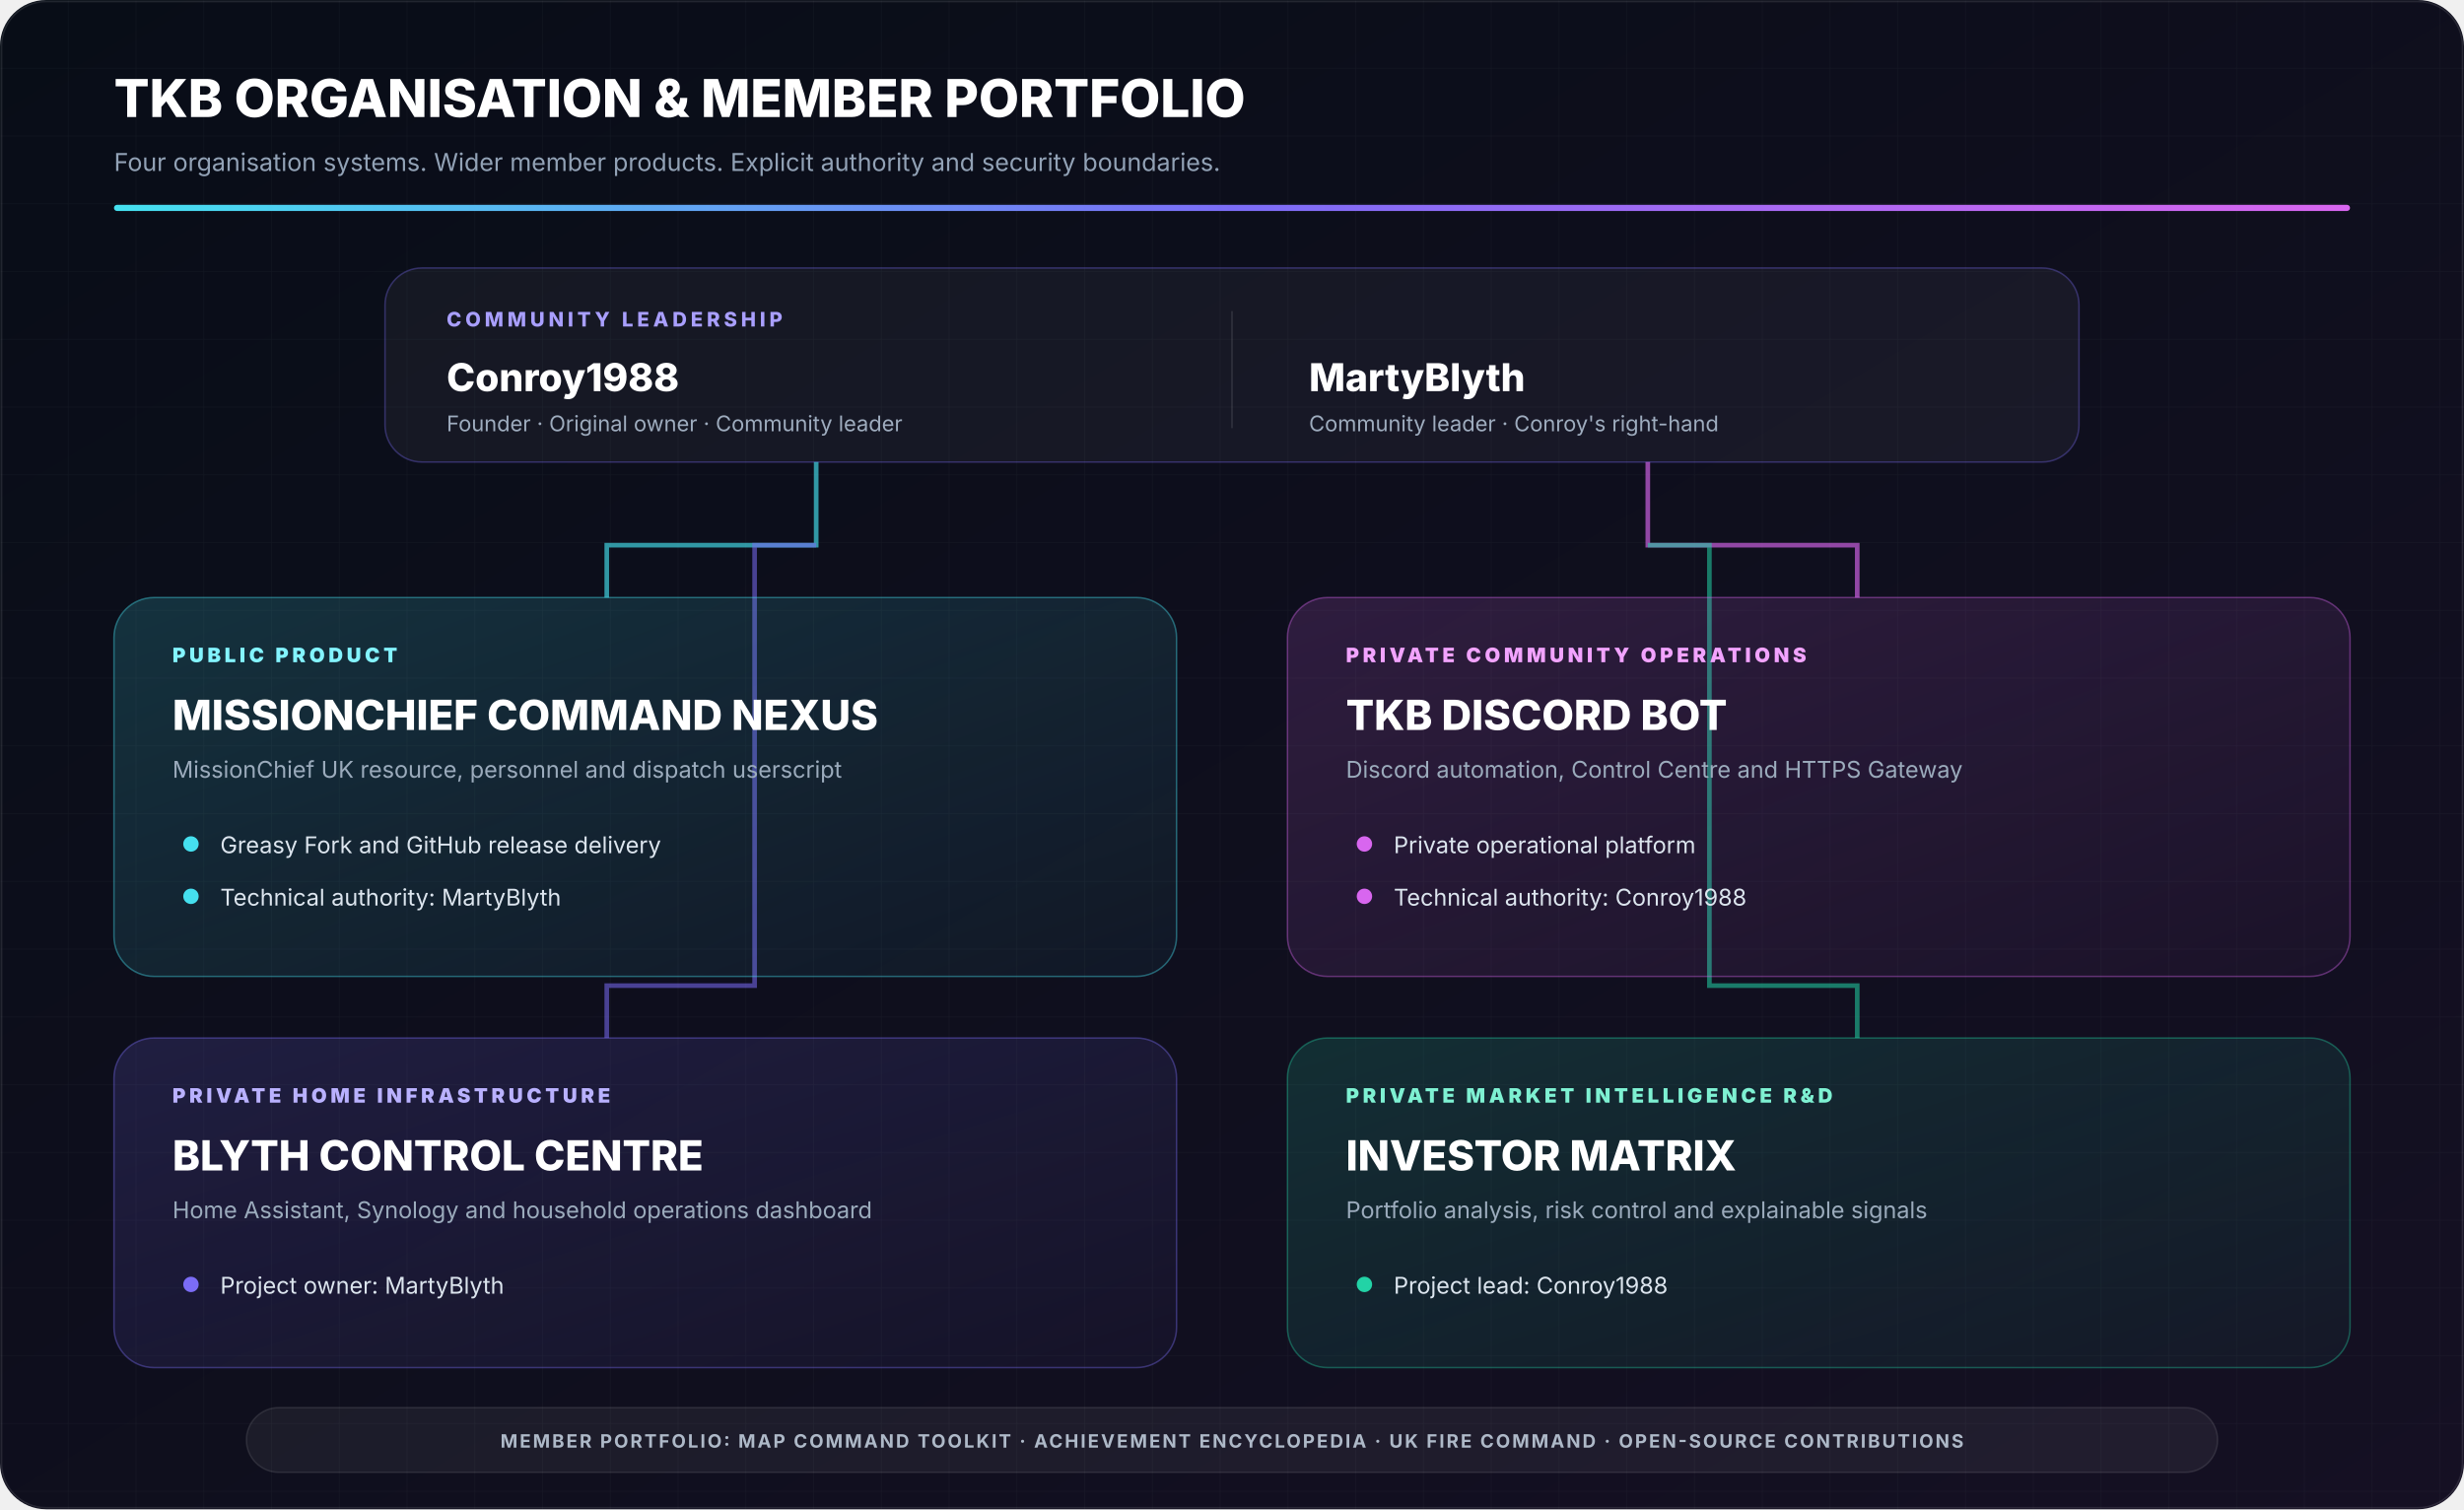
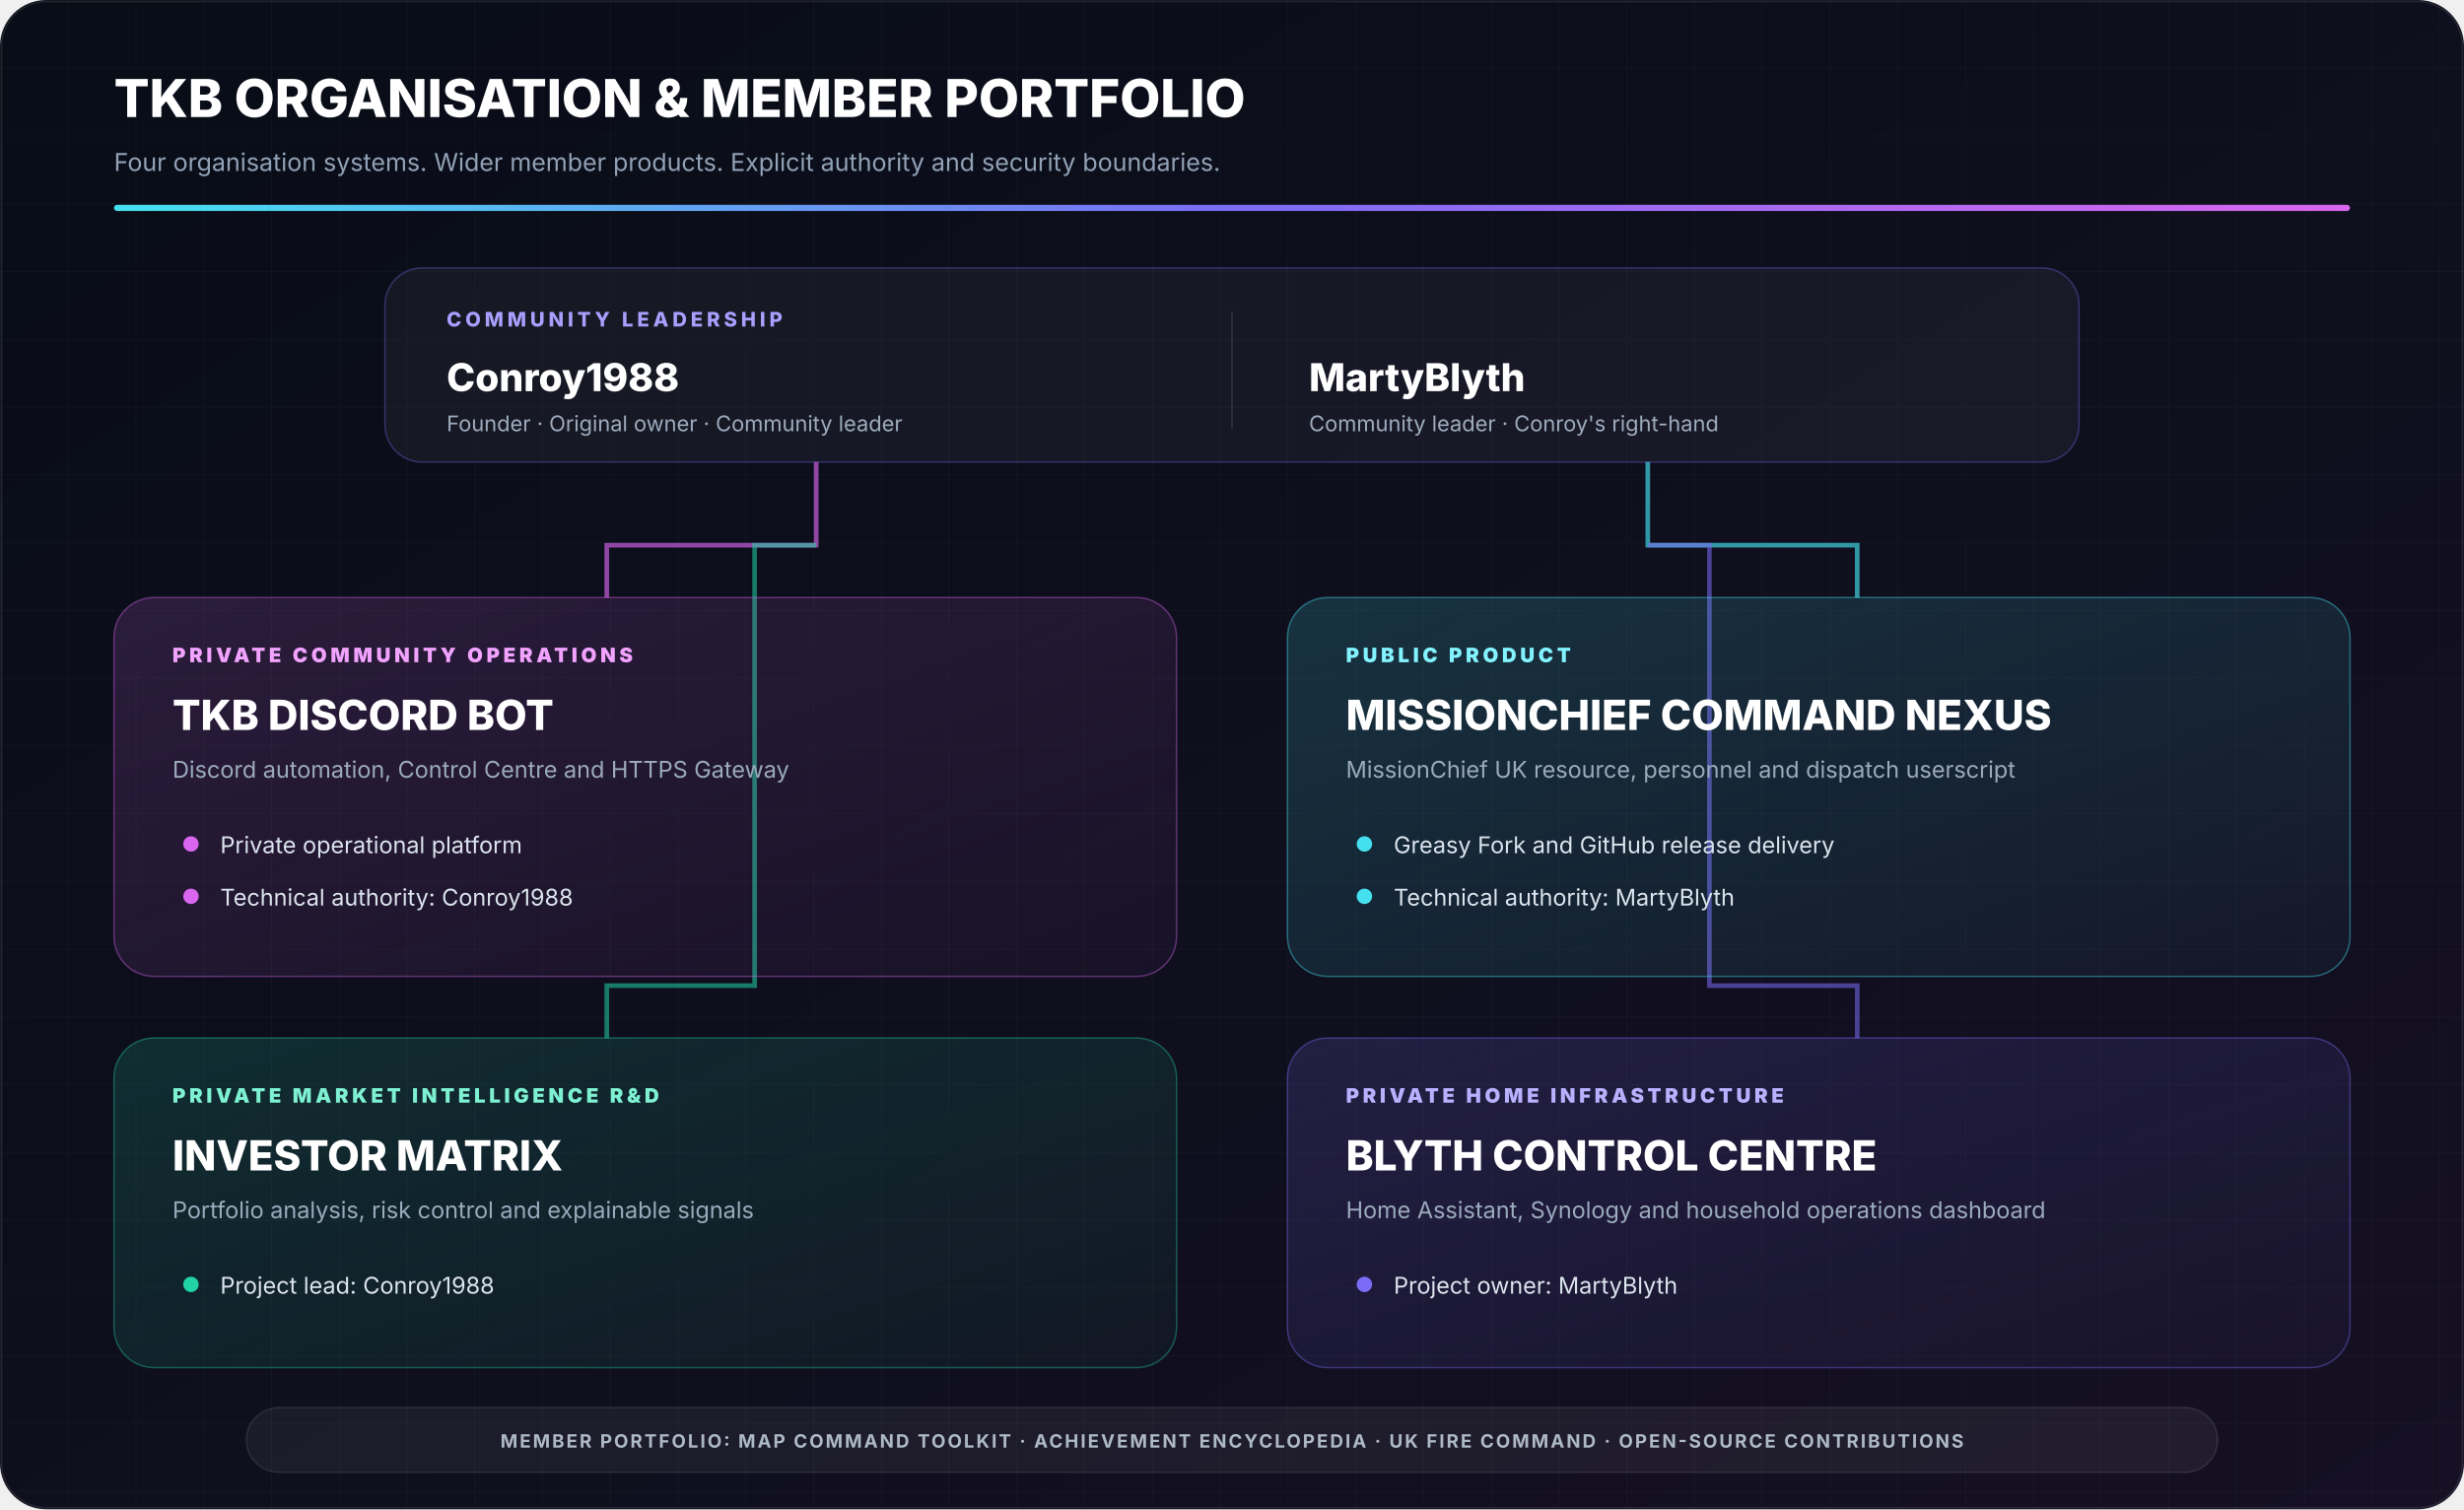
<svg xmlns="http://www.w3.org/2000/svg" width="1600" height="980" viewBox="0 0 1600 980" role="img" aria-labelledby="title desc">
  <defs>
    <linearGradient id="bg" x1="0" y1="0" x2="1" y2="1">
      <stop offset="0" stop-color="#080d17" />
      <stop offset="1" stop-color="#151023" />
    </linearGradient>
    <linearGradient id="cyan" x1="0" y1="0" x2="1" y2="1">
      <stop offset="0" stop-color="#45e0ef" stop-opacity="0.17" />
      <stop offset="1" stop-color="#45e0ef" stop-opacity="0.04" />
    </linearGradient>
    <linearGradient id="violet" x1="0" y1="0" x2="1" y2="1">
      <stop offset="0" stop-color="#7b6cf6" stop-opacity="0.17" />
      <stop offset="1" stop-color="#7b6cf6" stop-opacity="0.04" />
    </linearGradient>
    <linearGradient id="magenta" x1="0" y1="0" x2="1" y2="1">
      <stop offset="0" stop-color="#d866ef" stop-opacity="0.16" />
      <stop offset="1" stop-color="#d866ef" stop-opacity="0.04" />
    </linearGradient>
    <linearGradient id="green" x1="0" y1="0" x2="1" y2="1">
      <stop offset="0" stop-color="#22d3a6" stop-opacity="0.16" />
      <stop offset="1" stop-color="#22d3a6" stop-opacity="0.04" />
    </linearGradient>
    <linearGradient id="lead" x1="0" y1="0" x2="1" y2="0">
      <stop offset="0" stop-color="#45e0ef" />
      <stop offset="0.5" stop-color="#7b6cf6" />
      <stop offset="1" stop-color="#d866ef" />
    </linearGradient>
    <pattern id="grid" width="44" height="44" patternUnits="userSpaceOnUse">
      <path d="M44 0H0V44" fill="none" stroke="#c8ecff" stroke-opacity="0.035" />
    </pattern>
  </defs>
  <rect width="1600" height="980" rx="30" fill="url(#bg)" />
  <rect width="1600" height="980" rx="30" fill="url(#grid)" />
  <rect x="1" y="1" width="1598" height="978" rx="29" fill="none" stroke="#ffffff" stroke-opacity="0.10" />
  <text x="74" y="76" fill="#ffffff" font-family="Inter,Segoe UI,Arial,sans-serif" font-size="34" font-weight="820">TKB ORGANISATION &amp; MEMBER PORTFOLIO</text>
  <text x="74" y="111" fill="#92a2b6" font-family="Inter,Segoe UI,Arial,sans-serif" font-size="16">Four organisation systems. Wider member products. Explicit authority and security boundaries.</text>
  <rect x="74" y="133" width="1452" height="4" rx="2" fill="url(#lead)" />
  <rect x="250" y="174" width="1100" height="126" rx="24" fill="#ffffff" fill-opacity="0.045" stroke="#7b6cf6" stroke-opacity="0.34" />
  <text x="290" y="212" fill="#a99fff" font-family="Inter,Segoe UI,Arial,sans-serif" font-size="13" font-weight="800" letter-spacing="2.5">COMMUNITY LEADERSHIP</text>
  <text x="290" y="254" fill="#ffffff" font-family="Inter,Segoe UI,Arial,sans-serif" font-size="25" font-weight="780">Conroy1988</text>
  <text x="290" y="280" fill="#9eacbe" font-family="Inter,Segoe UI,Arial,sans-serif" font-size="14">Founder · Original owner · Community leader</text>
  <line x1="800" y1="202" x2="800" y2="278" stroke="#ffffff" stroke-opacity="0.11" />
  <text x="850" y="254" fill="#ffffff" font-family="Inter,Segoe UI,Arial,sans-serif" font-size="25" font-weight="780">MartyBlyth</text>
  <text x="850" y="280" fill="#9eacbe" font-family="Inter,Segoe UI,Arial,sans-serif" font-size="14">Community leader · Conroy's right-hand</text>
-   <path d="M530 300v54H394v34" fill="none" stroke="#45e0ef" stroke-width="3" stroke-opacity="0.65" />
-   <path d="M530 354h-40v286H394v34" fill="none" stroke="#7b6cf6" stroke-width="3" stroke-opacity="0.55" />
-   <path d="M1070 300v54h136v34" fill="none" stroke="#d866ef" stroke-width="3" stroke-opacity="0.65" />
-   <path d="M1070 354h40v286h96v34" fill="none" stroke="#22d3a6" stroke-width="3" stroke-opacity="0.55" />
-   <rect x="74" y="388" width="690" height="246" rx="26" fill="url(#cyan)" stroke="#45e0ef" stroke-opacity="0.40" />
-   <text x="112" y="430" fill="#83f4ff" font-family="Inter,Segoe UI,Arial,sans-serif" font-size="13" font-weight="850" letter-spacing="2.4">PUBLIC PRODUCT</text>
-   <text x="112" y="474" fill="#ffffff" font-family="Inter,Segoe UI,Arial,sans-serif" font-size="27" font-weight="820">MISSIONCHIEF COMMAND NEXUS</text>
-   <text x="112" y="505" fill="#9babbc" font-family="Inter,Segoe UI,Arial,sans-serif" font-size="15">MissionChief UK resource, personnel and dispatch userscript</text>
-   <circle cx="124" cy="548" r="5" fill="#45e0ef" />
-   <text x="143" y="554" fill="#dce5ee" font-family="Inter,Segoe UI,Arial,sans-serif" font-size="15">Greasy Fork and GitHub release delivery</text>
-   <circle cx="124" cy="582" r="5" fill="#45e0ef" />
-   <text x="143" y="588" fill="#dce5ee" font-family="Inter,Segoe UI,Arial,sans-serif" font-size="15">Technical authority: MartyBlyth</text>
-   <rect x="836" y="388" width="690" height="246" rx="26" fill="url(#magenta)" stroke="#d866ef" stroke-opacity="0.38" />
-   <text x="874" y="430" fill="#f2a3ff" font-family="Inter,Segoe UI,Arial,sans-serif" font-size="13" font-weight="850" letter-spacing="2.4">PRIVATE COMMUNITY OPERATIONS</text>
-   <text x="874" y="474" fill="#ffffff" font-family="Inter,Segoe UI,Arial,sans-serif" font-size="27" font-weight="820">TKB DISCORD BOT</text>
-   <text x="874" y="505" fill="#9babbc" font-family="Inter,Segoe UI,Arial,sans-serif" font-size="15">Discord automation, Control Centre and HTTPS Gateway</text>
-   <circle cx="886" cy="548" r="5" fill="#d866ef" />
-   <text x="905" y="554" fill="#dce5ee" font-family="Inter,Segoe UI,Arial,sans-serif" font-size="15">Private operational platform</text>
-   <circle cx="886" cy="582" r="5" fill="#d866ef" />
-   <text x="905" y="588" fill="#dce5ee" font-family="Inter,Segoe UI,Arial,sans-serif" font-size="15">Technical authority: Conroy1988</text>
-   <rect x="74" y="674" width="690" height="214" rx="26" fill="url(#violet)" stroke="#7b6cf6" stroke-opacity="0.38" />
-   <text x="112" y="716" fill="#b9b1ff" font-family="Inter,Segoe UI,Arial,sans-serif" font-size="13" font-weight="850" letter-spacing="2.4">PRIVATE HOME INFRASTRUCTURE</text>
-   <text x="112" y="760" fill="#ffffff" font-family="Inter,Segoe UI,Arial,sans-serif" font-size="27" font-weight="820">BLYTH CONTROL CENTRE</text>
-   <text x="112" y="791" fill="#9babbc" font-family="Inter,Segoe UI,Arial,sans-serif" font-size="15">Home Assistant, Synology and household operations dashboard</text>
-   <circle cx="124" cy="834" r="5" fill="#7b6cf6" />
-   <text x="143" y="840" fill="#dce5ee" font-family="Inter,Segoe UI,Arial,sans-serif" font-size="15">Project owner: MartyBlyth</text>
-   <rect x="836" y="674" width="690" height="214" rx="26" fill="url(#green)" stroke="#22d3a6" stroke-opacity="0.36" />
-   <text x="874" y="716" fill="#7ef1d2" font-family="Inter,Segoe UI,Arial,sans-serif" font-size="13" font-weight="850" letter-spacing="2.4">PRIVATE MARKET INTELLIGENCE R&amp;D</text>
-   <text x="874" y="760" fill="#ffffff" font-family="Inter,Segoe UI,Arial,sans-serif" font-size="27" font-weight="820">INVESTOR MATRIX</text>
-   <text x="874" y="791" fill="#9babbc" font-family="Inter,Segoe UI,Arial,sans-serif" font-size="15">Portfolio analysis, risk control and explainable signals</text>
-   <circle cx="886" cy="834" r="5" fill="#22d3a6" />
-   <text x="905" y="840" fill="#dce5ee" font-family="Inter,Segoe UI,Arial,sans-serif" font-size="15">Project lead: Conroy1988</text>
+   <path d="M530 300v54H394v34" fill="none" stroke="#d866ef" stroke-width="3" stroke-opacity="0.65" />
+   <path d="M530 354h-40v286H394v34" fill="none" stroke="#22d3a6" stroke-width="3" stroke-opacity="0.55" />
+   <path d="M1070 300v54h136v34" fill="none" stroke="#45e0ef" stroke-width="3" stroke-opacity="0.65" />
+   <path d="M1070 354h40v286h96v34" fill="none" stroke="#7b6cf6" stroke-width="3" stroke-opacity="0.55" />
+   <rect x="74" y="388" width="690" height="246" rx="26" fill="url(#magenta)" stroke="#d866ef" stroke-opacity="0.38" />
+   <text x="112" y="430" fill="#f2a3ff" font-family="Inter,Segoe UI,Arial,sans-serif" font-size="13" font-weight="850" letter-spacing="2.4">PRIVATE COMMUNITY OPERATIONS</text>
+   <text x="112" y="474" fill="#ffffff" font-family="Inter,Segoe UI,Arial,sans-serif" font-size="27" font-weight="820">TKB DISCORD BOT</text>
+   <text x="112" y="505" fill="#9babbc" font-family="Inter,Segoe UI,Arial,sans-serif" font-size="15">Discord automation, Control Centre and HTTPS Gateway</text>
+   <circle cx="124" cy="548" r="5" fill="#d866ef" />
+   <text x="143" y="554" fill="#dce5ee" font-family="Inter,Segoe UI,Arial,sans-serif" font-size="15">Private operational platform</text>
+   <circle cx="124" cy="582" r="5" fill="#d866ef" />
+   <text x="143" y="588" fill="#dce5ee" font-family="Inter,Segoe UI,Arial,sans-serif" font-size="15">Technical authority: Conroy1988</text>
+   <rect x="836" y="388" width="690" height="246" rx="26" fill="url(#cyan)" stroke="#45e0ef" stroke-opacity="0.40" />
+   <text x="874" y="430" fill="#83f4ff" font-family="Inter,Segoe UI,Arial,sans-serif" font-size="13" font-weight="850" letter-spacing="2.4">PUBLIC PRODUCT</text>
+   <text x="874" y="474" fill="#ffffff" font-family="Inter,Segoe UI,Arial,sans-serif" font-size="27" font-weight="820">MISSIONCHIEF COMMAND NEXUS</text>
+   <text x="874" y="505" fill="#9babbc" font-family="Inter,Segoe UI,Arial,sans-serif" font-size="15">MissionChief UK resource, personnel and dispatch userscript</text>
+   <circle cx="886" cy="548" r="5" fill="#45e0ef" />
+   <text x="905" y="554" fill="#dce5ee" font-family="Inter,Segoe UI,Arial,sans-serif" font-size="15">Greasy Fork and GitHub release delivery</text>
+   <circle cx="886" cy="582" r="5" fill="#45e0ef" />
+   <text x="905" y="588" fill="#dce5ee" font-family="Inter,Segoe UI,Arial,sans-serif" font-size="15">Technical authority: MartyBlyth</text>
+   <rect x="74" y="674" width="690" height="214" rx="26" fill="url(#green)" stroke="#22d3a6" stroke-opacity="0.36" />
+   <text x="112" y="716" fill="#7ef1d2" font-family="Inter,Segoe UI,Arial,sans-serif" font-size="13" font-weight="850" letter-spacing="2.4">PRIVATE MARKET INTELLIGENCE R&amp;D</text>
+   <text x="112" y="760" fill="#ffffff" font-family="Inter,Segoe UI,Arial,sans-serif" font-size="27" font-weight="820">INVESTOR MATRIX</text>
+   <text x="112" y="791" fill="#9babbc" font-family="Inter,Segoe UI,Arial,sans-serif" font-size="15">Portfolio analysis, risk control and explainable signals</text>
+   <circle cx="124" cy="834" r="5" fill="#22d3a6" />
+   <text x="143" y="840" fill="#dce5ee" font-family="Inter,Segoe UI,Arial,sans-serif" font-size="15">Project lead: Conroy1988</text>
+   <rect x="836" y="674" width="690" height="214" rx="26" fill="url(#violet)" stroke="#7b6cf6" stroke-opacity="0.38" />
+   <text x="874" y="716" fill="#b9b1ff" font-family="Inter,Segoe UI,Arial,sans-serif" font-size="13" font-weight="850" letter-spacing="2.4">PRIVATE HOME INFRASTRUCTURE</text>
+   <text x="874" y="760" fill="#ffffff" font-family="Inter,Segoe UI,Arial,sans-serif" font-size="27" font-weight="820">BLYTH CONTROL CENTRE</text>
+   <text x="874" y="791" fill="#9babbc" font-family="Inter,Segoe UI,Arial,sans-serif" font-size="15">Home Assistant, Synology and household operations dashboard</text>
+   <circle cx="886" cy="834" r="5" fill="#7b6cf6" />
+   <text x="905" y="840" fill="#dce5ee" font-family="Inter,Segoe UI,Arial,sans-serif" font-size="15">Project owner: MartyBlyth</text>
  <rect x="160" y="914" width="1280" height="42" rx="21" fill="#ffffff" fill-opacity="0.055" stroke="#ffffff" stroke-opacity="0.10" />
  <text x="800" y="940" text-anchor="middle" fill="#aeb9c8" font-family="Inter,Segoe UI,Arial,sans-serif" font-size="12" font-weight="750" letter-spacing="1.3">MEMBER PORTFOLIO: MAP COMMAND TOOLKIT · ACHIEVEMENT ENCYCLOPEDIA · UK FIRE COMMAND · OPEN-SOURCE CONTRIBUTIONS</text>
</svg>
